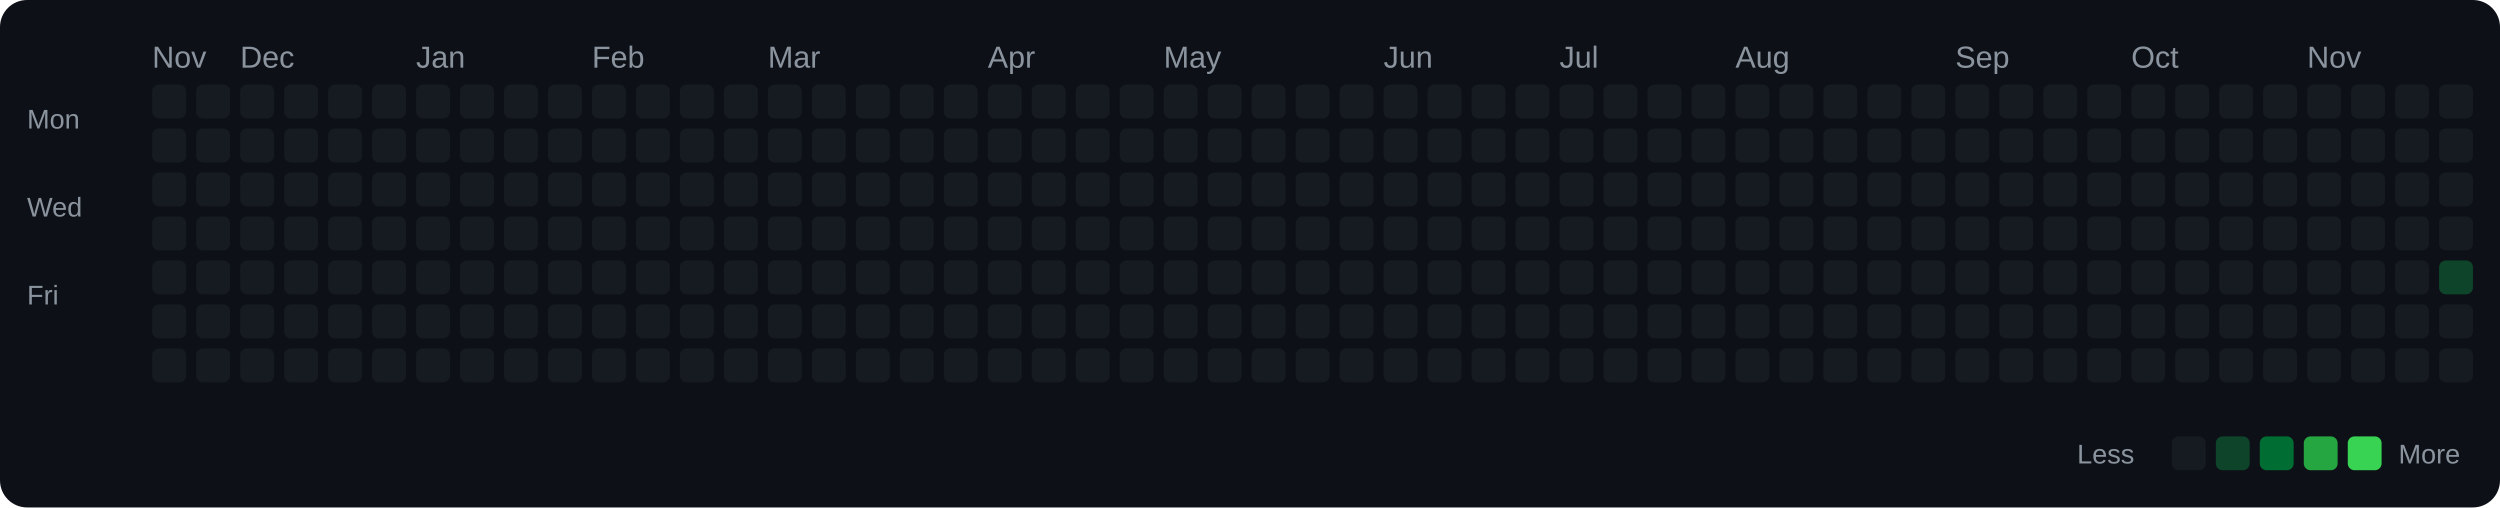
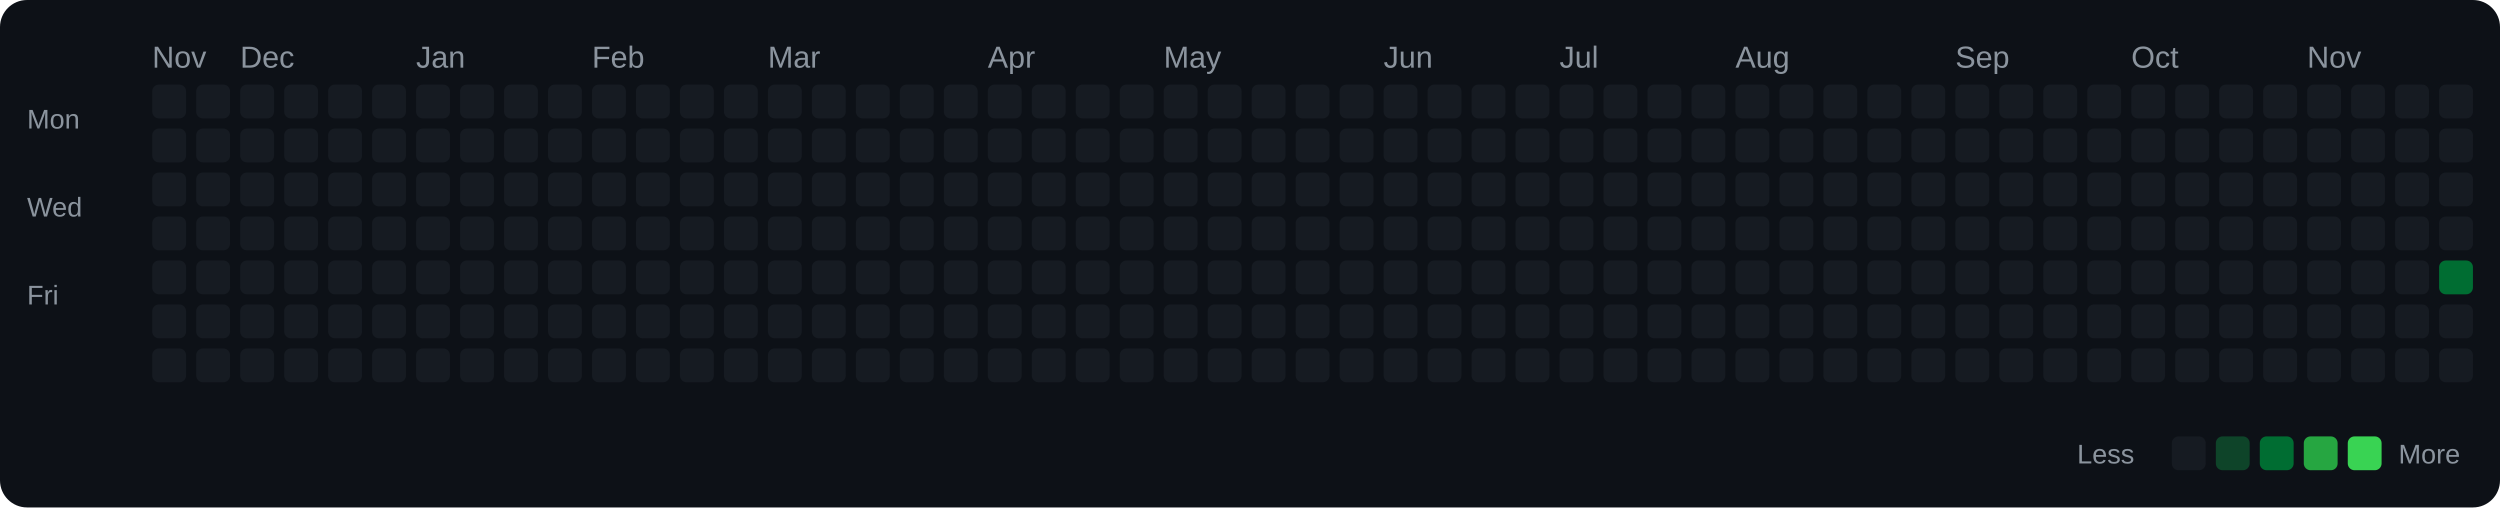
<svg xmlns="http://www.w3.org/2000/svg" width="739" height="150" viewBox="0 0 739 150" role="img" aria-labelledby="title description">
  <rect width="100%" height="100%" fill="#0d1117" rx="8" />
  <text x="45" y="20" fill="#8b949e" font-family="Arial, sans-serif" font-size="9"> Nov </text>
  <text x="71" y="20" fill="#8b949e" font-family="Arial, sans-serif" font-size="9"> Dec </text>
  <text x="123" y="20" fill="#8b949e" font-family="Arial, sans-serif" font-size="9"> Jan </text>
  <text x="175" y="20" fill="#8b949e" font-family="Arial, sans-serif" font-size="9"> Feb </text>
  <text x="227" y="20" fill="#8b949e" font-family="Arial, sans-serif" font-size="9"> Mar </text>
  <text x="292" y="20" fill="#8b949e" font-family="Arial, sans-serif" font-size="9"> Apr </text>
  <text x="344" y="20" fill="#8b949e" font-family="Arial, sans-serif" font-size="9"> May </text>
  <text x="409" y="20" fill="#8b949e" font-family="Arial, sans-serif" font-size="9"> Jun </text>
  <text x="461" y="20" fill="#8b949e" font-family="Arial, sans-serif" font-size="9"> Jul </text>
  <text x="513" y="20" fill="#8b949e" font-family="Arial, sans-serif" font-size="9"> Aug </text>
  <text x="578" y="20" fill="#8b949e" font-family="Arial, sans-serif" font-size="9"> Sep </text>
  <text x="630" y="20" fill="#8b949e" font-family="Arial, sans-serif" font-size="9"> Oct </text>
  <text x="682" y="20" fill="#8b949e" font-family="Arial, sans-serif" font-size="9"> Nov </text>
  <rect x="45" y="25" width="10" height="10" rx="2" fill="#161b22"> </rect>
  <rect x="45" y="38" width="10" height="10" rx="2" fill="#161b22"> </rect>
  <rect x="45" y="51" width="10" height="10" rx="2" fill="#161b22"> </rect>
  <rect x="45" y="64" width="10" height="10" rx="2" fill="#161b22"> </rect>
  <rect x="45" y="77" width="10" height="10" rx="2" fill="#161b22"> </rect>
  <rect x="45" y="90" width="10" height="10" rx="2" fill="#161b22"> </rect>
  <rect x="45" y="103" width="10" height="10" rx="2" fill="#161b22"> </rect>
  <rect x="58" y="25" width="10" height="10" rx="2" fill="#161b22"> </rect>
  <rect x="58" y="38" width="10" height="10" rx="2" fill="#161b22"> </rect>
  <rect x="58" y="51" width="10" height="10" rx="2" fill="#161b22"> </rect>
  <rect x="58" y="64" width="10" height="10" rx="2" fill="#161b22"> </rect>
  <rect x="58" y="77" width="10" height="10" rx="2" fill="#161b22"> </rect>
  <rect x="58" y="90" width="10" height="10" rx="2" fill="#161b22"> </rect>
  <rect x="58" y="103" width="10" height="10" rx="2" fill="#161b22"> </rect>
  <rect x="71" y="25" width="10" height="10" rx="2" fill="#161b22"> </rect>
  <rect x="71" y="38" width="10" height="10" rx="2" fill="#161b22"> </rect>
  <rect x="71" y="51" width="10" height="10" rx="2" fill="#161b22"> </rect>
  <rect x="71" y="64" width="10" height="10" rx="2" fill="#161b22"> </rect>
  <rect x="71" y="77" width="10" height="10" rx="2" fill="#161b22"> </rect>
  <rect x="71" y="90" width="10" height="10" rx="2" fill="#161b22"> </rect>
  <rect x="71" y="103" width="10" height="10" rx="2" fill="#161b22"> </rect>
  <rect x="84" y="25" width="10" height="10" rx="2" fill="#161b22"> </rect>
  <rect x="84" y="38" width="10" height="10" rx="2" fill="#161b22"> </rect>
  <rect x="84" y="51" width="10" height="10" rx="2" fill="#161b22"> </rect>
  <rect x="84" y="64" width="10" height="10" rx="2" fill="#161b22"> </rect>
  <rect x="84" y="77" width="10" height="10" rx="2" fill="#161b22"> </rect>
  <rect x="84" y="90" width="10" height="10" rx="2" fill="#161b22"> </rect>
  <rect x="84" y="103" width="10" height="10" rx="2" fill="#161b22"> </rect>
  <rect x="97" y="25" width="10" height="10" rx="2" fill="#161b22"> </rect>
  <rect x="97" y="38" width="10" height="10" rx="2" fill="#161b22"> </rect>
  <rect x="97" y="51" width="10" height="10" rx="2" fill="#161b22"> </rect>
  <rect x="97" y="64" width="10" height="10" rx="2" fill="#161b22"> </rect>
  <rect x="97" y="77" width="10" height="10" rx="2" fill="#161b22"> </rect>
  <rect x="97" y="90" width="10" height="10" rx="2" fill="#161b22"> </rect>
  <rect x="97" y="103" width="10" height="10" rx="2" fill="#161b22"> </rect>
  <rect x="110" y="25" width="10" height="10" rx="2" fill="#161b22"> </rect>
  <rect x="110" y="38" width="10" height="10" rx="2" fill="#161b22"> </rect>
  <rect x="110" y="51" width="10" height="10" rx="2" fill="#161b22"> </rect>
  <rect x="110" y="64" width="10" height="10" rx="2" fill="#161b22"> </rect>
  <rect x="110" y="77" width="10" height="10" rx="2" fill="#161b22"> </rect>
  <rect x="110" y="90" width="10" height="10" rx="2" fill="#161b22"> </rect>
  <rect x="110" y="103" width="10" height="10" rx="2" fill="#161b22"> </rect>
  <rect x="123" y="25" width="10" height="10" rx="2" fill="#161b22"> </rect>
  <rect x="123" y="38" width="10" height="10" rx="2" fill="#161b22"> </rect>
  <rect x="123" y="51" width="10" height="10" rx="2" fill="#161b22"> </rect>
  <rect x="123" y="64" width="10" height="10" rx="2" fill="#161b22"> </rect>
  <rect x="123" y="77" width="10" height="10" rx="2" fill="#161b22"> </rect>
  <rect x="123" y="90" width="10" height="10" rx="2" fill="#161b22"> </rect>
  <rect x="123" y="103" width="10" height="10" rx="2" fill="#161b22"> </rect>
  <rect x="136" y="25" width="10" height="10" rx="2" fill="#161b22"> </rect>
  <rect x="136" y="38" width="10" height="10" rx="2" fill="#161b22"> </rect>
  <rect x="136" y="51" width="10" height="10" rx="2" fill="#161b22"> </rect>
  <rect x="136" y="64" width="10" height="10" rx="2" fill="#161b22"> </rect>
  <rect x="136" y="77" width="10" height="10" rx="2" fill="#161b22"> </rect>
  <rect x="136" y="90" width="10" height="10" rx="2" fill="#161b22"> </rect>
  <rect x="136" y="103" width="10" height="10" rx="2" fill="#161b22"> </rect>
  <rect x="149" y="25" width="10" height="10" rx="2" fill="#161b22"> </rect>
  <rect x="149" y="38" width="10" height="10" rx="2" fill="#161b22"> </rect>
  <rect x="149" y="51" width="10" height="10" rx="2" fill="#161b22"> </rect>
  <rect x="149" y="64" width="10" height="10" rx="2" fill="#161b22"> </rect>
  <rect x="149" y="77" width="10" height="10" rx="2" fill="#161b22"> </rect>
  <rect x="149" y="90" width="10" height="10" rx="2" fill="#161b22"> </rect>
  <rect x="149" y="103" width="10" height="10" rx="2" fill="#161b22"> </rect>
  <rect x="162" y="25" width="10" height="10" rx="2" fill="#161b22"> </rect>
  <rect x="162" y="38" width="10" height="10" rx="2" fill="#161b22"> </rect>
  <rect x="162" y="51" width="10" height="10" rx="2" fill="#161b22"> </rect>
  <rect x="162" y="64" width="10" height="10" rx="2" fill="#161b22"> </rect>
  <rect x="162" y="77" width="10" height="10" rx="2" fill="#161b22"> </rect>
  <rect x="162" y="90" width="10" height="10" rx="2" fill="#161b22"> </rect>
  <rect x="162" y="103" width="10" height="10" rx="2" fill="#161b22"> </rect>
  <rect x="175" y="25" width="10" height="10" rx="2" fill="#161b22"> </rect>
  <rect x="175" y="38" width="10" height="10" rx="2" fill="#161b22"> </rect>
  <rect x="175" y="51" width="10" height="10" rx="2" fill="#161b22"> </rect>
  <rect x="175" y="64" width="10" height="10" rx="2" fill="#161b22"> </rect>
  <rect x="175" y="77" width="10" height="10" rx="2" fill="#161b22"> </rect>
  <rect x="175" y="90" width="10" height="10" rx="2" fill="#161b22"> </rect>
  <rect x="175" y="103" width="10" height="10" rx="2" fill="#161b22"> </rect>
  <rect x="188" y="25" width="10" height="10" rx="2" fill="#161b22"> </rect>
  <rect x="188" y="38" width="10" height="10" rx="2" fill="#161b22"> </rect>
  <rect x="188" y="51" width="10" height="10" rx="2" fill="#161b22"> </rect>
  <rect x="188" y="64" width="10" height="10" rx="2" fill="#161b22"> </rect>
  <rect x="188" y="77" width="10" height="10" rx="2" fill="#161b22"> </rect>
  <rect x="188" y="90" width="10" height="10" rx="2" fill="#161b22"> </rect>
  <rect x="188" y="103" width="10" height="10" rx="2" fill="#161b22"> </rect>
  <rect x="201" y="25" width="10" height="10" rx="2" fill="#161b22"> </rect>
  <rect x="201" y="38" width="10" height="10" rx="2" fill="#161b22"> </rect>
  <rect x="201" y="51" width="10" height="10" rx="2" fill="#161b22"> </rect>
  <rect x="201" y="64" width="10" height="10" rx="2" fill="#161b22"> </rect>
  <rect x="201" y="77" width="10" height="10" rx="2" fill="#161b22"> </rect>
  <rect x="201" y="90" width="10" height="10" rx="2" fill="#161b22"> </rect>
  <rect x="201" y="103" width="10" height="10" rx="2" fill="#161b22"> </rect>
  <rect x="214" y="25" width="10" height="10" rx="2" fill="#161b22"> </rect>
  <rect x="214" y="38" width="10" height="10" rx="2" fill="#161b22"> </rect>
  <rect x="214" y="51" width="10" height="10" rx="2" fill="#161b22"> </rect>
  <rect x="214" y="64" width="10" height="10" rx="2" fill="#161b22"> </rect>
  <rect x="214" y="77" width="10" height="10" rx="2" fill="#161b22"> </rect>
  <rect x="214" y="90" width="10" height="10" rx="2" fill="#161b22"> </rect>
  <rect x="214" y="103" width="10" height="10" rx="2" fill="#161b22"> </rect>
  <rect x="227" y="25" width="10" height="10" rx="2" fill="#161b22"> </rect>
  <rect x="227" y="38" width="10" height="10" rx="2" fill="#161b22"> </rect>
  <rect x="227" y="51" width="10" height="10" rx="2" fill="#161b22"> </rect>
  <rect x="227" y="64" width="10" height="10" rx="2" fill="#161b22"> </rect>
  <rect x="227" y="77" width="10" height="10" rx="2" fill="#161b22"> </rect>
  <rect x="227" y="90" width="10" height="10" rx="2" fill="#161b22"> </rect>
  <rect x="227" y="103" width="10" height="10" rx="2" fill="#161b22"> </rect>
  <rect x="240" y="25" width="10" height="10" rx="2" fill="#161b22"> </rect>
  <rect x="240" y="38" width="10" height="10" rx="2" fill="#161b22"> </rect>
  <rect x="240" y="51" width="10" height="10" rx="2" fill="#161b22"> </rect>
  <rect x="240" y="64" width="10" height="10" rx="2" fill="#161b22"> </rect>
  <rect x="240" y="77" width="10" height="10" rx="2" fill="#161b22"> </rect>
  <rect x="240" y="90" width="10" height="10" rx="2" fill="#161b22"> </rect>
  <rect x="240" y="103" width="10" height="10" rx="2" fill="#161b22"> </rect>
  <rect x="253" y="25" width="10" height="10" rx="2" fill="#161b22"> </rect>
  <rect x="253" y="38" width="10" height="10" rx="2" fill="#161b22"> </rect>
  <rect x="253" y="51" width="10" height="10" rx="2" fill="#161b22"> </rect>
  <rect x="253" y="64" width="10" height="10" rx="2" fill="#161b22"> </rect>
  <rect x="253" y="77" width="10" height="10" rx="2" fill="#161b22"> </rect>
  <rect x="253" y="90" width="10" height="10" rx="2" fill="#161b22"> </rect>
  <rect x="253" y="103" width="10" height="10" rx="2" fill="#161b22"> </rect>
  <rect x="266" y="25" width="10" height="10" rx="2" fill="#161b22"> </rect>
  <rect x="266" y="38" width="10" height="10" rx="2" fill="#161b22"> </rect>
  <rect x="266" y="51" width="10" height="10" rx="2" fill="#161b22"> </rect>
  <rect x="266" y="64" width="10" height="10" rx="2" fill="#161b22"> </rect>
  <rect x="266" y="77" width="10" height="10" rx="2" fill="#161b22"> </rect>
  <rect x="266" y="90" width="10" height="10" rx="2" fill="#161b22"> </rect>
  <rect x="266" y="103" width="10" height="10" rx="2" fill="#161b22"> </rect>
  <rect x="279" y="25" width="10" height="10" rx="2" fill="#161b22"> </rect>
  <rect x="279" y="38" width="10" height="10" rx="2" fill="#161b22"> </rect>
  <rect x="279" y="51" width="10" height="10" rx="2" fill="#161b22"> </rect>
  <rect x="279" y="64" width="10" height="10" rx="2" fill="#161b22"> </rect>
  <rect x="279" y="77" width="10" height="10" rx="2" fill="#161b22"> </rect>
  <rect x="279" y="90" width="10" height="10" rx="2" fill="#161b22"> </rect>
  <rect x="279" y="103" width="10" height="10" rx="2" fill="#161b22"> </rect>
  <rect x="292" y="25" width="10" height="10" rx="2" fill="#161b22"> </rect>
  <rect x="292" y="38" width="10" height="10" rx="2" fill="#161b22"> </rect>
  <rect x="292" y="51" width="10" height="10" rx="2" fill="#161b22"> </rect>
  <rect x="292" y="64" width="10" height="10" rx="2" fill="#161b22"> </rect>
  <rect x="292" y="77" width="10" height="10" rx="2" fill="#161b22"> </rect>
  <rect x="292" y="90" width="10" height="10" rx="2" fill="#161b22"> </rect>
  <rect x="292" y="103" width="10" height="10" rx="2" fill="#161b22"> </rect>
  <rect x="305" y="25" width="10" height="10" rx="2" fill="#161b22"> </rect>
  <rect x="305" y="38" width="10" height="10" rx="2" fill="#161b22"> </rect>
  <rect x="305" y="51" width="10" height="10" rx="2" fill="#161b22"> </rect>
  <rect x="305" y="64" width="10" height="10" rx="2" fill="#161b22"> </rect>
  <rect x="305" y="77" width="10" height="10" rx="2" fill="#161b22"> </rect>
  <rect x="305" y="90" width="10" height="10" rx="2" fill="#161b22"> </rect>
  <rect x="305" y="103" width="10" height="10" rx="2" fill="#161b22"> </rect>
  <rect x="318" y="25" width="10" height="10" rx="2" fill="#161b22"> </rect>
  <rect x="318" y="38" width="10" height="10" rx="2" fill="#161b22"> </rect>
  <rect x="318" y="51" width="10" height="10" rx="2" fill="#161b22"> </rect>
  <rect x="318" y="64" width="10" height="10" rx="2" fill="#161b22"> </rect>
  <rect x="318" y="77" width="10" height="10" rx="2" fill="#161b22"> </rect>
  <rect x="318" y="90" width="10" height="10" rx="2" fill="#161b22"> </rect>
  <rect x="318" y="103" width="10" height="10" rx="2" fill="#161b22"> </rect>
  <rect x="331" y="25" width="10" height="10" rx="2" fill="#161b22"> </rect>
  <rect x="331" y="38" width="10" height="10" rx="2" fill="#161b22"> </rect>
  <rect x="331" y="51" width="10" height="10" rx="2" fill="#161b22"> </rect>
  <rect x="331" y="64" width="10" height="10" rx="2" fill="#161b22"> </rect>
  <rect x="331" y="77" width="10" height="10" rx="2" fill="#161b22"> </rect>
  <rect x="331" y="90" width="10" height="10" rx="2" fill="#161b22"> </rect>
  <rect x="331" y="103" width="10" height="10" rx="2" fill="#161b22"> </rect>
  <rect x="344" y="25" width="10" height="10" rx="2" fill="#161b22"> </rect>
  <rect x="344" y="38" width="10" height="10" rx="2" fill="#161b22"> </rect>
  <rect x="344" y="51" width="10" height="10" rx="2" fill="#161b22"> </rect>
  <rect x="344" y="64" width="10" height="10" rx="2" fill="#161b22"> </rect>
  <rect x="344" y="77" width="10" height="10" rx="2" fill="#161b22"> </rect>
  <rect x="344" y="90" width="10" height="10" rx="2" fill="#161b22"> </rect>
  <rect x="344" y="103" width="10" height="10" rx="2" fill="#161b22"> </rect>
  <rect x="357" y="25" width="10" height="10" rx="2" fill="#161b22"> </rect>
  <rect x="357" y="38" width="10" height="10" rx="2" fill="#161b22"> </rect>
  <rect x="357" y="51" width="10" height="10" rx="2" fill="#161b22"> </rect>
  <rect x="357" y="64" width="10" height="10" rx="2" fill="#161b22"> </rect>
  <rect x="357" y="77" width="10" height="10" rx="2" fill="#161b22"> </rect>
  <rect x="357" y="90" width="10" height="10" rx="2" fill="#161b22"> </rect>
  <rect x="357" y="103" width="10" height="10" rx="2" fill="#161b22"> </rect>
  <rect x="370" y="25" width="10" height="10" rx="2" fill="#161b22"> </rect>
  <rect x="370" y="38" width="10" height="10" rx="2" fill="#161b22"> </rect>
  <rect x="370" y="51" width="10" height="10" rx="2" fill="#161b22"> </rect>
  <rect x="370" y="64" width="10" height="10" rx="2" fill="#161b22"> </rect>
  <rect x="370" y="77" width="10" height="10" rx="2" fill="#161b22"> </rect>
  <rect x="370" y="90" width="10" height="10" rx="2" fill="#161b22"> </rect>
  <rect x="370" y="103" width="10" height="10" rx="2" fill="#161b22"> </rect>
  <rect x="383" y="25" width="10" height="10" rx="2" fill="#161b22"> </rect>
  <rect x="383" y="38" width="10" height="10" rx="2" fill="#161b22"> </rect>
  <rect x="383" y="51" width="10" height="10" rx="2" fill="#161b22"> </rect>
  <rect x="383" y="64" width="10" height="10" rx="2" fill="#161b22"> </rect>
  <rect x="383" y="77" width="10" height="10" rx="2" fill="#161b22"> </rect>
  <rect x="383" y="90" width="10" height="10" rx="2" fill="#161b22"> </rect>
  <rect x="383" y="103" width="10" height="10" rx="2" fill="#161b22"> </rect>
  <rect x="396" y="25" width="10" height="10" rx="2" fill="#161b22"> </rect>
  <rect x="396" y="38" width="10" height="10" rx="2" fill="#161b22"> </rect>
  <rect x="396" y="51" width="10" height="10" rx="2" fill="#161b22"> </rect>
  <rect x="396" y="64" width="10" height="10" rx="2" fill="#161b22"> </rect>
  <rect x="396" y="77" width="10" height="10" rx="2" fill="#161b22"> </rect>
  <rect x="396" y="90" width="10" height="10" rx="2" fill="#161b22"> </rect>
  <rect x="396" y="103" width="10" height="10" rx="2" fill="#161b22"> </rect>
  <rect x="409" y="25" width="10" height="10" rx="2" fill="#161b22"> </rect>
  <rect x="409" y="38" width="10" height="10" rx="2" fill="#161b22"> </rect>
  <rect x="409" y="51" width="10" height="10" rx="2" fill="#161b22"> </rect>
  <rect x="409" y="64" width="10" height="10" rx="2" fill="#161b22"> </rect>
  <rect x="409" y="77" width="10" height="10" rx="2" fill="#161b22"> </rect>
  <rect x="409" y="90" width="10" height="10" rx="2" fill="#161b22"> </rect>
  <rect x="409" y="103" width="10" height="10" rx="2" fill="#161b22"> </rect>
  <rect x="422" y="25" width="10" height="10" rx="2" fill="#161b22"> </rect>
  <rect x="422" y="38" width="10" height="10" rx="2" fill="#161b22"> </rect>
  <rect x="422" y="51" width="10" height="10" rx="2" fill="#161b22"> </rect>
  <rect x="422" y="64" width="10" height="10" rx="2" fill="#161b22"> </rect>
  <rect x="422" y="77" width="10" height="10" rx="2" fill="#161b22"> </rect>
  <rect x="422" y="90" width="10" height="10" rx="2" fill="#161b22"> </rect>
  <rect x="422" y="103" width="10" height="10" rx="2" fill="#161b22"> </rect>
  <rect x="435" y="25" width="10" height="10" rx="2" fill="#161b22"> </rect>
  <rect x="435" y="38" width="10" height="10" rx="2" fill="#161b22"> </rect>
  <rect x="435" y="51" width="10" height="10" rx="2" fill="#161b22"> </rect>
  <rect x="435" y="64" width="10" height="10" rx="2" fill="#161b22"> </rect>
  <rect x="435" y="77" width="10" height="10" rx="2" fill="#161b22"> </rect>
  <rect x="435" y="90" width="10" height="10" rx="2" fill="#161b22"> </rect>
  <rect x="435" y="103" width="10" height="10" rx="2" fill="#161b22"> </rect>
  <rect x="448" y="25" width="10" height="10" rx="2" fill="#161b22"> </rect>
  <rect x="448" y="38" width="10" height="10" rx="2" fill="#161b22"> </rect>
  <rect x="448" y="51" width="10" height="10" rx="2" fill="#161b22"> </rect>
  <rect x="448" y="64" width="10" height="10" rx="2" fill="#161b22"> </rect>
  <rect x="448" y="77" width="10" height="10" rx="2" fill="#161b22"> </rect>
  <rect x="448" y="90" width="10" height="10" rx="2" fill="#161b22"> </rect>
  <rect x="448" y="103" width="10" height="10" rx="2" fill="#161b22"> </rect>
  <rect x="461" y="25" width="10" height="10" rx="2" fill="#161b22"> </rect>
  <rect x="461" y="38" width="10" height="10" rx="2" fill="#161b22"> </rect>
  <rect x="461" y="51" width="10" height="10" rx="2" fill="#161b22"> </rect>
  <rect x="461" y="64" width="10" height="10" rx="2" fill="#161b22"> </rect>
  <rect x="461" y="77" width="10" height="10" rx="2" fill="#161b22"> </rect>
  <rect x="461" y="90" width="10" height="10" rx="2" fill="#161b22"> </rect>
  <rect x="461" y="103" width="10" height="10" rx="2" fill="#161b22"> </rect>
  <rect x="474" y="25" width="10" height="10" rx="2" fill="#161b22"> </rect>
  <rect x="474" y="38" width="10" height="10" rx="2" fill="#161b22"> </rect>
  <rect x="474" y="51" width="10" height="10" rx="2" fill="#161b22"> </rect>
  <rect x="474" y="64" width="10" height="10" rx="2" fill="#161b22"> </rect>
  <rect x="474" y="77" width="10" height="10" rx="2" fill="#161b22"> </rect>
  <rect x="474" y="90" width="10" height="10" rx="2" fill="#161b22"> </rect>
  <rect x="474" y="103" width="10" height="10" rx="2" fill="#161b22"> </rect>
  <rect x="487" y="25" width="10" height="10" rx="2" fill="#161b22"> </rect>
  <rect x="487" y="38" width="10" height="10" rx="2" fill="#161b22"> </rect>
  <rect x="487" y="51" width="10" height="10" rx="2" fill="#161b22"> </rect>
  <rect x="487" y="64" width="10" height="10" rx="2" fill="#161b22"> </rect>
  <rect x="487" y="77" width="10" height="10" rx="2" fill="#161b22"> </rect>
  <rect x="487" y="90" width="10" height="10" rx="2" fill="#161b22"> </rect>
  <rect x="487" y="103" width="10" height="10" rx="2" fill="#161b22"> </rect>
  <rect x="500" y="25" width="10" height="10" rx="2" fill="#161b22"> </rect>
  <rect x="500" y="38" width="10" height="10" rx="2" fill="#161b22"> </rect>
  <rect x="500" y="51" width="10" height="10" rx="2" fill="#161b22"> </rect>
  <rect x="500" y="64" width="10" height="10" rx="2" fill="#161b22"> </rect>
  <rect x="500" y="77" width="10" height="10" rx="2" fill="#161b22"> </rect>
  <rect x="500" y="90" width="10" height="10" rx="2" fill="#161b22"> </rect>
  <rect x="500" y="103" width="10" height="10" rx="2" fill="#161b22"> </rect>
  <rect x="513" y="25" width="10" height="10" rx="2" fill="#161b22"> </rect>
  <rect x="513" y="38" width="10" height="10" rx="2" fill="#161b22"> </rect>
  <rect x="513" y="51" width="10" height="10" rx="2" fill="#161b22"> </rect>
  <rect x="513" y="64" width="10" height="10" rx="2" fill="#161b22"> </rect>
  <rect x="513" y="77" width="10" height="10" rx="2" fill="#161b22"> </rect>
  <rect x="513" y="90" width="10" height="10" rx="2" fill="#161b22"> </rect>
  <rect x="513" y="103" width="10" height="10" rx="2" fill="#161b22"> </rect>
  <rect x="526" y="25" width="10" height="10" rx="2" fill="#161b22"> </rect>
  <rect x="526" y="38" width="10" height="10" rx="2" fill="#161b22"> </rect>
  <rect x="526" y="51" width="10" height="10" rx="2" fill="#161b22"> </rect>
  <rect x="526" y="64" width="10" height="10" rx="2" fill="#161b22"> </rect>
  <rect x="526" y="77" width="10" height="10" rx="2" fill="#161b22"> </rect>
  <rect x="526" y="90" width="10" height="10" rx="2" fill="#161b22"> </rect>
  <rect x="526" y="103" width="10" height="10" rx="2" fill="#161b22"> </rect>
  <rect x="539" y="25" width="10" height="10" rx="2" fill="#161b22"> </rect>
  <rect x="539" y="38" width="10" height="10" rx="2" fill="#161b22"> </rect>
  <rect x="539" y="51" width="10" height="10" rx="2" fill="#161b22"> </rect>
  <rect x="539" y="64" width="10" height="10" rx="2" fill="#161b22"> </rect>
  <rect x="539" y="77" width="10" height="10" rx="2" fill="#161b22"> </rect>
  <rect x="539" y="90" width="10" height="10" rx="2" fill="#161b22"> </rect>
  <rect x="539" y="103" width="10" height="10" rx="2" fill="#161b22"> </rect>
  <rect x="552" y="25" width="10" height="10" rx="2" fill="#161b22"> </rect>
  <rect x="552" y="38" width="10" height="10" rx="2" fill="#161b22"> </rect>
  <rect x="552" y="51" width="10" height="10" rx="2" fill="#161b22"> </rect>
  <rect x="552" y="64" width="10" height="10" rx="2" fill="#161b22"> </rect>
  <rect x="552" y="77" width="10" height="10" rx="2" fill="#161b22"> </rect>
  <rect x="552" y="90" width="10" height="10" rx="2" fill="#161b22"> </rect>
  <rect x="552" y="103" width="10" height="10" rx="2" fill="#161b22"> </rect>
  <rect x="565" y="25" width="10" height="10" rx="2" fill="#161b22"> </rect>
  <rect x="565" y="38" width="10" height="10" rx="2" fill="#161b22"> </rect>
  <rect x="565" y="51" width="10" height="10" rx="2" fill="#161b22"> </rect>
  <rect x="565" y="64" width="10" height="10" rx="2" fill="#161b22"> </rect>
  <rect x="565" y="77" width="10" height="10" rx="2" fill="#161b22"> </rect>
  <rect x="565" y="90" width="10" height="10" rx="2" fill="#161b22"> </rect>
  <rect x="565" y="103" width="10" height="10" rx="2" fill="#161b22"> </rect>
  <rect x="578" y="25" width="10" height="10" rx="2" fill="#161b22"> </rect>
  <rect x="578" y="38" width="10" height="10" rx="2" fill="#161b22"> </rect>
  <rect x="578" y="51" width="10" height="10" rx="2" fill="#161b22"> </rect>
  <rect x="578" y="64" width="10" height="10" rx="2" fill="#161b22"> </rect>
  <rect x="578" y="77" width="10" height="10" rx="2" fill="#161b22"> </rect>
  <rect x="578" y="90" width="10" height="10" rx="2" fill="#161b22"> </rect>
  <rect x="578" y="103" width="10" height="10" rx="2" fill="#161b22"> </rect>
  <rect x="591" y="25" width="10" height="10" rx="2" fill="#161b22"> </rect>
  <rect x="591" y="38" width="10" height="10" rx="2" fill="#161b22"> </rect>
  <rect x="591" y="51" width="10" height="10" rx="2" fill="#161b22"> </rect>
  <rect x="591" y="64" width="10" height="10" rx="2" fill="#161b22"> </rect>
  <rect x="591" y="77" width="10" height="10" rx="2" fill="#161b22"> </rect>
  <rect x="591" y="90" width="10" height="10" rx="2" fill="#161b22"> </rect>
  <rect x="591" y="103" width="10" height="10" rx="2" fill="#161b22"> </rect>
  <rect x="604" y="25" width="10" height="10" rx="2" fill="#161b22"> </rect>
  <rect x="604" y="38" width="10" height="10" rx="2" fill="#161b22"> </rect>
  <rect x="604" y="51" width="10" height="10" rx="2" fill="#161b22"> </rect>
  <rect x="604" y="64" width="10" height="10" rx="2" fill="#161b22"> </rect>
  <rect x="604" y="77" width="10" height="10" rx="2" fill="#161b22"> </rect>
  <rect x="604" y="90" width="10" height="10" rx="2" fill="#161b22"> </rect>
  <rect x="604" y="103" width="10" height="10" rx="2" fill="#161b22"> </rect>
  <rect x="617" y="25" width="10" height="10" rx="2" fill="#161b22"> </rect>
  <rect x="617" y="38" width="10" height="10" rx="2" fill="#161b22"> </rect>
  <rect x="617" y="51" width="10" height="10" rx="2" fill="#161b22"> </rect>
  <rect x="617" y="64" width="10" height="10" rx="2" fill="#161b22"> </rect>
  <rect x="617" y="77" width="10" height="10" rx="2" fill="#161b22"> </rect>
  <rect x="617" y="90" width="10" height="10" rx="2" fill="#161b22"> </rect>
  <rect x="617" y="103" width="10" height="10" rx="2" fill="#161b22"> </rect>
  <rect x="630" y="25" width="10" height="10" rx="2" fill="#161b22"> </rect>
  <rect x="630" y="38" width="10" height="10" rx="2" fill="#161b22"> </rect>
  <rect x="630" y="51" width="10" height="10" rx="2" fill="#161b22"> </rect>
  <rect x="630" y="64" width="10" height="10" rx="2" fill="#161b22"> </rect>
  <rect x="630" y="77" width="10" height="10" rx="2" fill="#161b22"> </rect>
  <rect x="630" y="90" width="10" height="10" rx="2" fill="#161b22"> </rect>
  <rect x="630" y="103" width="10" height="10" rx="2" fill="#161b22"> </rect>
  <rect x="643" y="25" width="10" height="10" rx="2" fill="#161b22"> </rect>
  <rect x="643" y="38" width="10" height="10" rx="2" fill="#161b22"> </rect>
  <rect x="643" y="51" width="10" height="10" rx="2" fill="#161b22"> </rect>
  <rect x="643" y="64" width="10" height="10" rx="2" fill="#161b22"> </rect>
  <rect x="643" y="77" width="10" height="10" rx="2" fill="#161b22"> </rect>
  <rect x="643" y="90" width="10" height="10" rx="2" fill="#161b22"> </rect>
  <rect x="643" y="103" width="10" height="10" rx="2" fill="#161b22"> </rect>
  <rect x="656" y="25" width="10" height="10" rx="2" fill="#161b22"> </rect>
  <rect x="656" y="38" width="10" height="10" rx="2" fill="#161b22"> </rect>
  <rect x="656" y="51" width="10" height="10" rx="2" fill="#161b22"> </rect>
  <rect x="656" y="64" width="10" height="10" rx="2" fill="#161b22"> </rect>
  <rect x="656" y="77" width="10" height="10" rx="2" fill="#161b22"> </rect>
  <rect x="656" y="90" width="10" height="10" rx="2" fill="#161b22"> </rect>
  <rect x="656" y="103" width="10" height="10" rx="2" fill="#161b22"> </rect>
  <rect x="669" y="25" width="10" height="10" rx="2" fill="#161b22"> </rect>
  <rect x="669" y="38" width="10" height="10" rx="2" fill="#161b22"> </rect>
  <rect x="669" y="51" width="10" height="10" rx="2" fill="#161b22"> </rect>
  <rect x="669" y="64" width="10" height="10" rx="2" fill="#161b22"> </rect>
  <rect x="669" y="77" width="10" height="10" rx="2" fill="#161b22"> </rect>
  <rect x="669" y="90" width="10" height="10" rx="2" fill="#161b22"> </rect>
  <rect x="669" y="103" width="10" height="10" rx="2" fill="#161b22"> </rect>
  <rect x="682" y="25" width="10" height="10" rx="2" fill="#161b22"> </rect>
  <rect x="682" y="38" width="10" height="10" rx="2" fill="#161b22"> </rect>
  <rect x="682" y="51" width="10" height="10" rx="2" fill="#161b22"> </rect>
  <rect x="682" y="64" width="10" height="10" rx="2" fill="#161b22"> </rect>
  <rect x="682" y="77" width="10" height="10" rx="2" fill="#161b22"> </rect>
  <rect x="682" y="90" width="10" height="10" rx="2" fill="#161b22"> </rect>
  <rect x="682" y="103" width="10" height="10" rx="2" fill="#161b22"> </rect>
  <rect x="695" y="25" width="10" height="10" rx="2" fill="#161b22"> </rect>
  <rect x="695" y="38" width="10" height="10" rx="2" fill="#161b22"> </rect>
  <rect x="695" y="51" width="10" height="10" rx="2" fill="#161b22"> </rect>
  <rect x="695" y="64" width="10" height="10" rx="2" fill="#161b22"> </rect>
  <rect x="695" y="77" width="10" height="10" rx="2" fill="#161b22"> </rect>
  <rect x="695" y="90" width="10" height="10" rx="2" fill="#161b22"> </rect>
  <rect x="695" y="103" width="10" height="10" rx="2" fill="#161b22"> </rect>
  <rect x="708" y="25" width="10" height="10" rx="2" fill="#161b22"> </rect>
  <rect x="708" y="38" width="10" height="10" rx="2" fill="#161b22"> </rect>
  <rect x="708" y="51" width="10" height="10" rx="2" fill="#161b22"> </rect>
  <rect x="708" y="64" width="10" height="10" rx="2" fill="#161b22"> </rect>
  <rect x="708" y="77" width="10" height="10" rx="2" fill="#161b22"> </rect>
  <rect x="708" y="90" width="10" height="10" rx="2" fill="#161b22"> </rect>
  <rect x="708" y="103" width="10" height="10" rx="2" fill="#161b22"> </rect>
  <rect x="721" y="25" width="10" height="10" rx="2" fill="#161b22"> </rect>
  <rect x="721" y="38" width="10" height="10" rx="2" fill="#161b22"> </rect>
  <rect x="721" y="51" width="10" height="10" rx="2" fill="#161b22"> </rect>
  <rect x="721" y="64" width="10" height="10" rx="2" fill="#161b22"> </rect>
-   <rect x="721" y="77" width="10" height="10" rx="2" fill="#0e4429"> </rect>
+   <rect x="721" y="77" width="10" height="10" rx="2" fill="#006d32"> </rect>
  <rect x="721" y="90" width="10" height="10" rx="2" fill="#161b22"> </rect>
  <rect x="721" y="103" width="10" height="10" rx="2" fill="#161b22"> </rect>
  <text x="8" y="38" fill="#8b949e" font-family="Arial, sans-serif" font-size="8">Mon</text>
  <text x="8" y="64" fill="#8b949e" font-family="Arial, sans-serif" font-size="8">Wed</text>
  <text x="8" y="90" fill="#8b949e" font-family="Arial, sans-serif" font-size="8">Fri</text>
  <text x="614" y="137" fill="#8b949e" font-family="Arial, sans-serif" font-size="8">Less</text>
  <rect x="642" y="129" width="10" height="10" rx="2" fill="#161b22" />
  <rect x="655" y="129" width="10" height="10" rx="2" fill="#0e4429" />
  <rect x="668" y="129" width="10" height="10" rx="2" fill="#006d32" />
  <rect x="681" y="129" width="10" height="10" rx="2" fill="#26a641" />
  <rect x="694" y="129" width="10" height="10" rx="2" fill="#39d353" />
  <text x="709" y="137" fill="#8b949e" font-family="Arial, sans-serif" font-size="8">More</text>
</svg>
